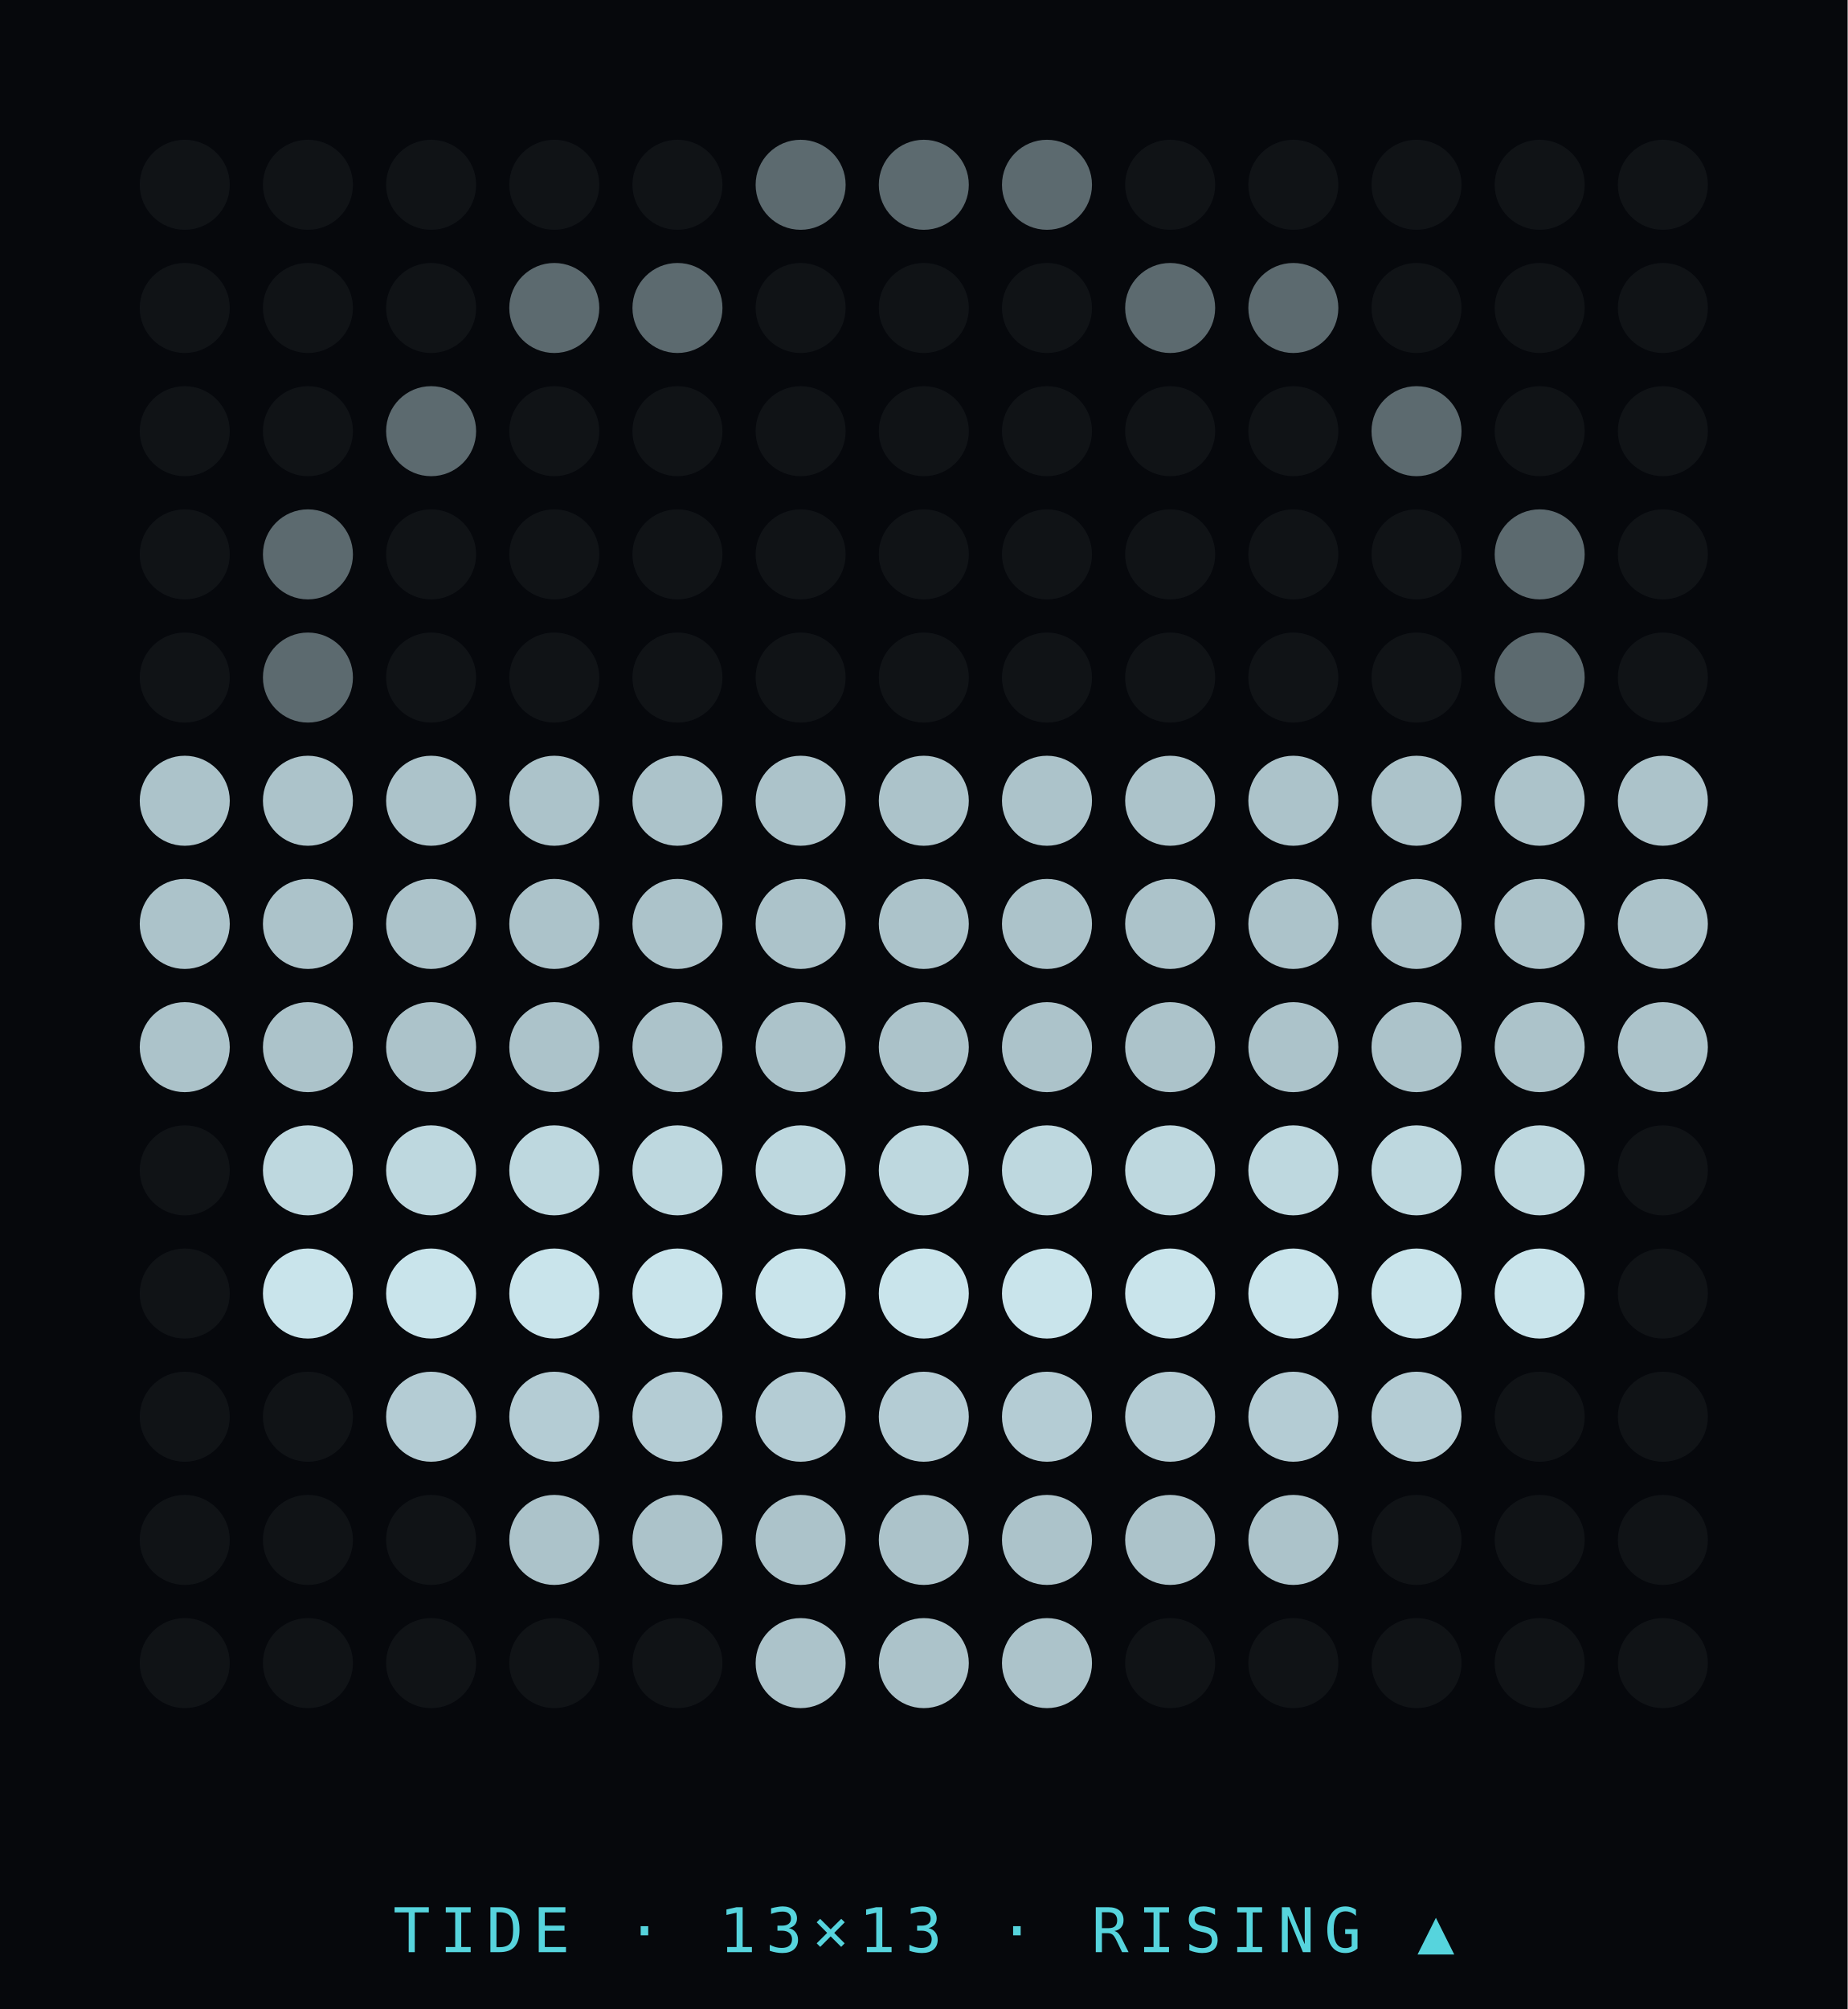
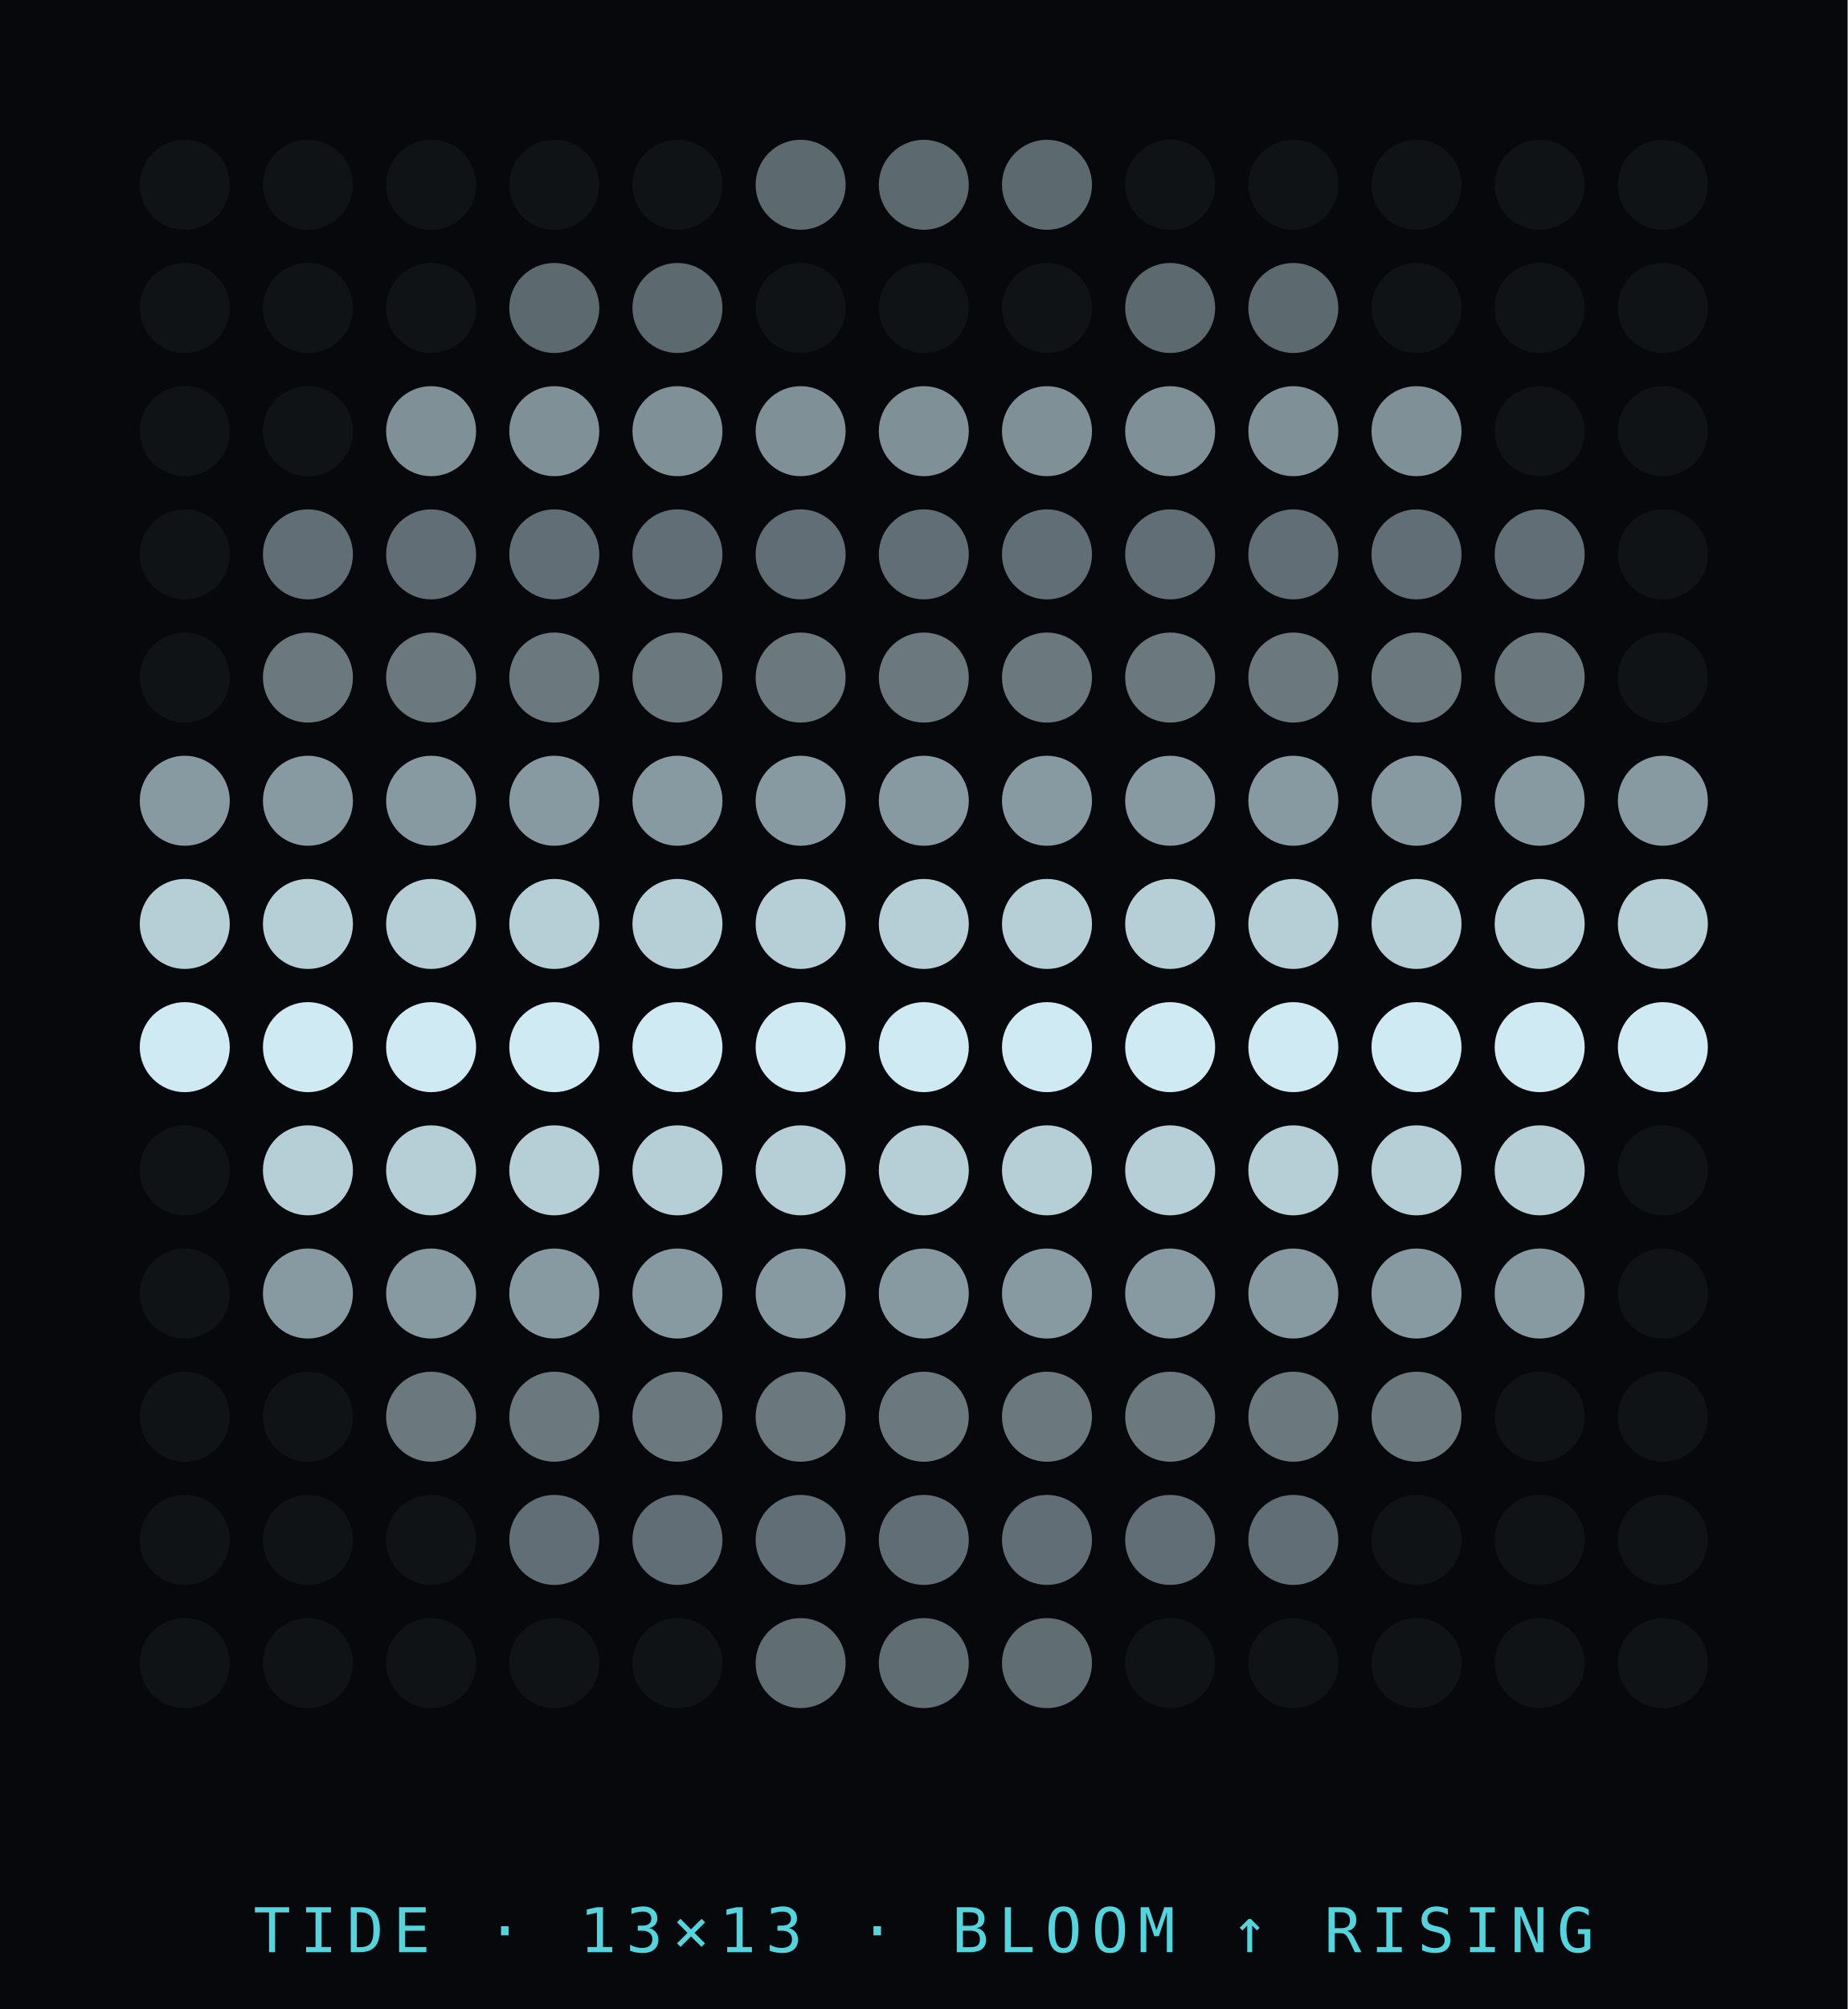
<svg xmlns="http://www.w3.org/2000/svg" width="390" height="424" viewBox="0 0 390 424">
  <rect width="390" height="424" fill="#06080c" />
  <g>
-     <circle cx="39.0" cy="39.0" r="9.5" fill="#cfeaf2" opacity="0.05" />
-     <circle cx="65.0" cy="39.0" r="9.5" fill="#cfeaf2" opacity="0.05" />
-     <circle cx="91.0" cy="39.0" r="9.5" fill="#cfeaf2" opacity="0.05" />
-     <circle cx="117.0" cy="39.0" r="9.5" fill="#cfeaf2" opacity="0.05" />
-     <circle cx="143.0" cy="39.0" r="9.5" fill="#cfeaf2" opacity="0.05" />
+     <circle cx="39.0" cy="39.0" r="9.5" fill="#cfeaf2" opacity="0.050" />
+     <circle cx="65.0" cy="39.0" r="9.5" fill="#cfeaf2" opacity="0.050" />
+     <circle cx="91.0" cy="39.0" r="9.5" fill="#cfeaf2" opacity="0.050" />
+     <circle cx="117.0" cy="39.0" r="9.5" fill="#cfeaf2" opacity="0.050" />
+     <circle cx="143.0" cy="39.0" r="9.5" fill="#cfeaf2" opacity="0.050" />
    <circle cx="169.0" cy="39.0" r="9.5" fill="#cfeaf2" opacity="0.431" />
    <circle cx="195.0" cy="39.0" r="9.5" fill="#cfeaf2" opacity="0.431" />
    <circle cx="221.0" cy="39.0" r="9.5" fill="#cfeaf2" opacity="0.431" />
-     <circle cx="247.0" cy="39.0" r="9.5" fill="#cfeaf2" opacity="0.05" />
-     <circle cx="273.0" cy="39.0" r="9.5" fill="#cfeaf2" opacity="0.05" />
-     <circle cx="299.0" cy="39.0" r="9.5" fill="#cfeaf2" opacity="0.05" />
-     <circle cx="325.0" cy="39.0" r="9.5" fill="#cfeaf2" opacity="0.05" />
-     <circle cx="351.0" cy="39.0" r="9.5" fill="#cfeaf2" opacity="0.05" />
-     <circle cx="39.0" cy="65.0" r="9.5" fill="#cfeaf2" opacity="0.05" />
-     <circle cx="65.0" cy="65.0" r="9.5" fill="#cfeaf2" opacity="0.05" />
-     <circle cx="91.0" cy="65.0" r="9.5" fill="#cfeaf2" opacity="0.05" />
+     <circle cx="247.0" cy="39.0" r="9.5" fill="#cfeaf2" opacity="0.050" />
+     <circle cx="273.0" cy="39.0" r="9.5" fill="#cfeaf2" opacity="0.050" />
+     <circle cx="299.0" cy="39.0" r="9.5" fill="#cfeaf2" opacity="0.050" />
+     <circle cx="325.0" cy="39.0" r="9.5" fill="#cfeaf2" opacity="0.050" />
+     <circle cx="351.0" cy="39.0" r="9.5" fill="#cfeaf2" opacity="0.050" />
+     <circle cx="39.0" cy="65.0" r="9.5" fill="#cfeaf2" opacity="0.050" />
+     <circle cx="65.0" cy="65.0" r="9.5" fill="#cfeaf2" opacity="0.050" />
+     <circle cx="91.0" cy="65.0" r="9.5" fill="#cfeaf2" opacity="0.050" />
    <circle cx="117.0" cy="65.0" r="9.5" fill="#cfeaf2" opacity="0.431" />
    <circle cx="143.0" cy="65.0" r="9.5" fill="#cfeaf2" opacity="0.431" />
-     <circle cx="169.0" cy="65.0" r="9.5" fill="#cfeaf2" opacity="0.05" />
-     <circle cx="195.0" cy="65.0" r="9.5" fill="#cfeaf2" opacity="0.05" />
-     <circle cx="221.0" cy="65.0" r="9.5" fill="#cfeaf2" opacity="0.05" />
+     <circle cx="169.0" cy="65.0" r="9.5" fill="#cfeaf2" opacity="0.050" />
+     <circle cx="195.0" cy="65.0" r="9.5" fill="#cfeaf2" opacity="0.050" />
+     <circle cx="221.0" cy="65.0" r="9.5" fill="#cfeaf2" opacity="0.050" />
    <circle cx="247.0" cy="65.0" r="9.5" fill="#cfeaf2" opacity="0.431" />
    <circle cx="273.0" cy="65.0" r="9.5" fill="#cfeaf2" opacity="0.431" />
-     <circle cx="299.0" cy="65.0" r="9.5" fill="#cfeaf2" opacity="0.05" />
-     <circle cx="325.0" cy="65.0" r="9.5" fill="#cfeaf2" opacity="0.05" />
-     <circle cx="351.0" cy="65.0" r="9.5" fill="#cfeaf2" opacity="0.05" />
-     <circle cx="39.0" cy="91.0" r="9.5" fill="#cfeaf2" opacity="0.05" />
-     <circle cx="65.0" cy="91.0" r="9.5" fill="#cfeaf2" opacity="0.05" />
-     <circle cx="91.0" cy="91.0" r="9.5" fill="#cfeaf2" opacity="0.431" />
-     <circle cx="117.0" cy="91.0" r="9.5" fill="#cfeaf2" opacity="0.05" />
-     <circle cx="143.0" cy="91.0" r="9.5" fill="#cfeaf2" opacity="0.05" />
-     <circle cx="169.0" cy="91.0" r="9.5" fill="#cfeaf2" opacity="0.05" />
-     <circle cx="195.0" cy="91.0" r="9.5" fill="#cfeaf2" opacity="0.05" />
-     <circle cx="221.0" cy="91.0" r="9.5" fill="#cfeaf2" opacity="0.05" />
-     <circle cx="247.0" cy="91.0" r="9.5" fill="#cfeaf2" opacity="0.05" />
-     <circle cx="273.0" cy="91.0" r="9.5" fill="#cfeaf2" opacity="0.05" />
-     <circle cx="299.0" cy="91.0" r="9.5" fill="#cfeaf2" opacity="0.431" />
-     <circle cx="325.0" cy="91.0" r="9.5" fill="#cfeaf2" opacity="0.05" />
-     <circle cx="351.0" cy="91.0" r="9.5" fill="#cfeaf2" opacity="0.05" />
-     <circle cx="39.0" cy="117.0" r="9.5" fill="#cfeaf2" opacity="0.05" />
-     <circle cx="65.0" cy="117.0" r="9.5" fill="#cfeaf2" opacity="0.431" />
-     <circle cx="91.0" cy="117.0" r="9.5" fill="#cfeaf2" opacity="0.05" />
-     <circle cx="117.0" cy="117.0" r="9.5" fill="#cfeaf2" opacity="0.05" />
-     <circle cx="143.0" cy="117.0" r="9.5" fill="#cfeaf2" opacity="0.05" />
-     <circle cx="169.0" cy="117.0" r="9.5" fill="#cfeaf2" opacity="0.05" />
-     <circle cx="195.0" cy="117.0" r="9.5" fill="#cfeaf2" opacity="0.05" />
-     <circle cx="221.0" cy="117.0" r="9.5" fill="#cfeaf2" opacity="0.05" />
-     <circle cx="247.0" cy="117.0" r="9.5" fill="#cfeaf2" opacity="0.05" />
-     <circle cx="273.0" cy="117.0" r="9.5" fill="#cfeaf2" opacity="0.05" />
-     <circle cx="299.0" cy="117.0" r="9.5" fill="#cfeaf2" opacity="0.05" />
-     <circle cx="325.0" cy="117.0" r="9.5" fill="#cfeaf2" opacity="0.431" />
-     <circle cx="351.0" cy="117.0" r="9.5" fill="#cfeaf2" opacity="0.05" />
-     <circle cx="39.0" cy="143.0" r="9.5" fill="#cfeaf2" opacity="0.05" />
-     <circle cx="65.0" cy="143.0" r="9.5" fill="#cfeaf2" opacity="0.431" />
-     <circle cx="91.0" cy="143.0" r="9.5" fill="#cfeaf2" opacity="0.05" />
-     <circle cx="117.0" cy="143.0" r="9.5" fill="#cfeaf2" opacity="0.05" />
-     <circle cx="143.0" cy="143.0" r="9.5" fill="#cfeaf2" opacity="0.05" />
-     <circle cx="169.0" cy="143.0" r="9.5" fill="#cfeaf2" opacity="0.05" />
-     <circle cx="195.0" cy="143.0" r="9.5" fill="#cfeaf2" opacity="0.05" />
-     <circle cx="221.0" cy="143.0" r="9.5" fill="#cfeaf2" opacity="0.05" />
-     <circle cx="247.0" cy="143.0" r="9.5" fill="#cfeaf2" opacity="0.05" />
-     <circle cx="273.0" cy="143.0" r="9.5" fill="#cfeaf2" opacity="0.05" />
-     <circle cx="299.0" cy="143.0" r="9.5" fill="#cfeaf2" opacity="0.05" />
-     <circle cx="325.0" cy="143.0" r="9.5" fill="#cfeaf2" opacity="0.431" />
-     <circle cx="351.0" cy="143.0" r="9.5" fill="#cfeaf2" opacity="0.05" />
-     <circle cx="39.0" cy="169.0" r="9.5" fill="#cfeaf2" opacity="0.827" />
-     <circle cx="65.0" cy="169.0" r="9.5" fill="#cfeaf2" opacity="0.827" />
-     <circle cx="91.0" cy="169.0" r="9.5" fill="#cfeaf2" opacity="0.827" />
-     <circle cx="117.0" cy="169.0" r="9.5" fill="#cfeaf2" opacity="0.827" />
-     <circle cx="143.0" cy="169.0" r="9.5" fill="#cfeaf2" opacity="0.827" />
-     <circle cx="169.0" cy="169.0" r="9.5" fill="#cfeaf2" opacity="0.827" />
-     <circle cx="195.0" cy="169.0" r="9.5" fill="#cfeaf2" opacity="0.827" />
-     <circle cx="221.0" cy="169.0" r="9.5" fill="#cfeaf2" opacity="0.827" />
-     <circle cx="247.0" cy="169.0" r="9.5" fill="#cfeaf2" opacity="0.827" />
-     <circle cx="273.0" cy="169.0" r="9.5" fill="#cfeaf2" opacity="0.827" />
-     <circle cx="299.0" cy="169.0" r="9.5" fill="#cfeaf2" opacity="0.827" />
-     <circle cx="325.0" cy="169.0" r="9.5" fill="#cfeaf2" opacity="0.827" />
-     <circle cx="351.0" cy="169.0" r="9.5" fill="#cfeaf2" opacity="0.827" />
-     <circle cx="39.0" cy="195.0" r="9.5" fill="#cfeaf2" opacity="0.827" />
-     <circle cx="65.0" cy="195.0" r="9.5" fill="#cfeaf2" opacity="0.827" />
-     <circle cx="91.0" cy="195.0" r="9.5" fill="#cfeaf2" opacity="0.827" />
-     <circle cx="117.0" cy="195.0" r="9.5" fill="#cfeaf2" opacity="0.827" />
-     <circle cx="143.0" cy="195.0" r="9.5" fill="#cfeaf2" opacity="0.827" />
-     <circle cx="169.0" cy="195.0" r="9.5" fill="#cfeaf2" opacity="0.827" />
-     <circle cx="195.0" cy="195.0" r="9.5" fill="#cfeaf2" opacity="0.827" />
-     <circle cx="221.0" cy="195.0" r="9.5" fill="#cfeaf2" opacity="0.827" />
-     <circle cx="247.0" cy="195.0" r="9.5" fill="#cfeaf2" opacity="0.827" />
-     <circle cx="273.0" cy="195.0" r="9.5" fill="#cfeaf2" opacity="0.827" />
-     <circle cx="299.0" cy="195.0" r="9.5" fill="#cfeaf2" opacity="0.827" />
-     <circle cx="325.0" cy="195.0" r="9.5" fill="#cfeaf2" opacity="0.827" />
-     <circle cx="351.0" cy="195.0" r="9.5" fill="#cfeaf2" opacity="0.827" />
-     <circle cx="39.0" cy="221.0" r="9.5" fill="#cfeaf2" opacity="0.827" />
-     <circle cx="65.0" cy="221.0" r="9.5" fill="#cfeaf2" opacity="0.827" />
-     <circle cx="91.0" cy="221.0" r="9.5" fill="#cfeaf2" opacity="0.827" />
-     <circle cx="117.0" cy="221.0" r="9.5" fill="#cfeaf2" opacity="0.827" />
-     <circle cx="143.0" cy="221.0" r="9.5" fill="#cfeaf2" opacity="0.827" />
-     <circle cx="169.0" cy="221.0" r="9.5" fill="#cfeaf2" opacity="0.827" />
-     <circle cx="195.0" cy="221.0" r="9.5" fill="#cfeaf2" opacity="0.827" />
-     <circle cx="221.0" cy="221.0" r="9.5" fill="#cfeaf2" opacity="0.827" />
-     <circle cx="247.0" cy="221.0" r="9.5" fill="#cfeaf2" opacity="0.827" />
-     <circle cx="273.0" cy="221.0" r="9.5" fill="#cfeaf2" opacity="0.827" />
-     <circle cx="299.0" cy="221.0" r="9.5" fill="#cfeaf2" opacity="0.827" />
-     <circle cx="325.0" cy="221.0" r="9.5" fill="#cfeaf2" opacity="0.827" />
-     <circle cx="351.0" cy="221.0" r="9.5" fill="#cfeaf2" opacity="0.827" />
-     <circle cx="39.0" cy="247.0" r="9.5" fill="#cfeaf2" opacity="0.05" />
-     <circle cx="65.0" cy="247.0" r="9.5" fill="#cfeaf2" opacity="0.917" />
-     <circle cx="91.0" cy="247.0" r="9.5" fill="#cfeaf2" opacity="0.917" />
-     <circle cx="117.0" cy="247.0" r="9.5" fill="#cfeaf2" opacity="0.917" />
-     <circle cx="143.0" cy="247.0" r="9.5" fill="#cfeaf2" opacity="0.917" />
-     <circle cx="169.0" cy="247.0" r="9.5" fill="#cfeaf2" opacity="0.917" />
-     <circle cx="195.0" cy="247.0" r="9.5" fill="#cfeaf2" opacity="0.917" />
-     <circle cx="221.0" cy="247.0" r="9.5" fill="#cfeaf2" opacity="0.917" />
-     <circle cx="247.0" cy="247.0" r="9.5" fill="#cfeaf2" opacity="0.917" />
-     <circle cx="273.0" cy="247.0" r="9.5" fill="#cfeaf2" opacity="0.917" />
-     <circle cx="299.0" cy="247.0" r="9.5" fill="#cfeaf2" opacity="0.917" />
-     <circle cx="325.0" cy="247.0" r="9.5" fill="#cfeaf2" opacity="0.917" />
-     <circle cx="351.0" cy="247.0" r="9.5" fill="#cfeaf2" opacity="0.05" />
-     <circle cx="39.0" cy="273.0" r="9.5" fill="#cfeaf2" opacity="0.05" />
-     <circle cx="65.0" cy="273.0" r="9.5" fill="#cfeaf2" opacity="0.972" />
-     <circle cx="91.0" cy="273.0" r="9.5" fill="#cfeaf2" opacity="0.972" />
-     <circle cx="117.0" cy="273.0" r="9.5" fill="#cfeaf2" opacity="0.972" />
-     <circle cx="143.0" cy="273.0" r="9.5" fill="#cfeaf2" opacity="0.972" />
-     <circle cx="169.0" cy="273.0" r="9.5" fill="#cfeaf2" opacity="0.972" />
-     <circle cx="195.0" cy="273.0" r="9.5" fill="#cfeaf2" opacity="0.972" />
-     <circle cx="221.0" cy="273.0" r="9.5" fill="#cfeaf2" opacity="0.972" />
-     <circle cx="247.0" cy="273.0" r="9.5" fill="#cfeaf2" opacity="0.972" />
-     <circle cx="273.0" cy="273.0" r="9.5" fill="#cfeaf2" opacity="0.972" />
-     <circle cx="299.0" cy="273.0" r="9.5" fill="#cfeaf2" opacity="0.972" />
-     <circle cx="325.0" cy="273.0" r="9.5" fill="#cfeaf2" opacity="0.972" />
-     <circle cx="351.0" cy="273.0" r="9.5" fill="#cfeaf2" opacity="0.05" />
-     <circle cx="39.0" cy="299.0" r="9.5" fill="#cfeaf2" opacity="0.05" />
-     <circle cx="65.0" cy="299.0" r="9.5" fill="#cfeaf2" opacity="0.05" />
-     <circle cx="91.0" cy="299.0" r="9.5" fill="#cfeaf2" opacity="0.865" />
-     <circle cx="117.0" cy="299.0" r="9.5" fill="#cfeaf2" opacity="0.865" />
-     <circle cx="143.0" cy="299.0" r="9.5" fill="#cfeaf2" opacity="0.865" />
-     <circle cx="169.0" cy="299.0" r="9.5" fill="#cfeaf2" opacity="0.865" />
-     <circle cx="195.0" cy="299.0" r="9.5" fill="#cfeaf2" opacity="0.865" />
-     <circle cx="221.0" cy="299.0" r="9.5" fill="#cfeaf2" opacity="0.865" />
-     <circle cx="247.0" cy="299.0" r="9.5" fill="#cfeaf2" opacity="0.865" />
-     <circle cx="273.0" cy="299.0" r="9.5" fill="#cfeaf2" opacity="0.865" />
-     <circle cx="299.0" cy="299.0" r="9.5" fill="#cfeaf2" opacity="0.865" />
-     <circle cx="325.0" cy="299.0" r="9.5" fill="#cfeaf2" opacity="0.05" />
-     <circle cx="351.0" cy="299.0" r="9.5" fill="#cfeaf2" opacity="0.05" />
-     <circle cx="39.0" cy="325.0" r="9.5" fill="#cfeaf2" opacity="0.05" />
-     <circle cx="65.0" cy="325.0" r="9.5" fill="#cfeaf2" opacity="0.05" />
-     <circle cx="91.0" cy="325.0" r="9.5" fill="#cfeaf2" opacity="0.05" />
-     <circle cx="117.0" cy="325.0" r="9.5" fill="#cfeaf2" opacity="0.827" />
-     <circle cx="143.0" cy="325.0" r="9.5" fill="#cfeaf2" opacity="0.827" />
-     <circle cx="169.0" cy="325.0" r="9.5" fill="#cfeaf2" opacity="0.827" />
-     <circle cx="195.0" cy="325.0" r="9.5" fill="#cfeaf2" opacity="0.827" />
-     <circle cx="221.0" cy="325.0" r="9.5" fill="#cfeaf2" opacity="0.827" />
-     <circle cx="247.0" cy="325.0" r="9.5" fill="#cfeaf2" opacity="0.827" />
-     <circle cx="273.0" cy="325.0" r="9.5" fill="#cfeaf2" opacity="0.827" />
-     <circle cx="299.0" cy="325.0" r="9.5" fill="#cfeaf2" opacity="0.05" />
-     <circle cx="325.0" cy="325.0" r="9.5" fill="#cfeaf2" opacity="0.05" />
-     <circle cx="351.0" cy="325.0" r="9.5" fill="#cfeaf2" opacity="0.05" />
-     <circle cx="39.0" cy="351.0" r="9.5" fill="#cfeaf2" opacity="0.05" />
-     <circle cx="65.0" cy="351.0" r="9.5" fill="#cfeaf2" opacity="0.05" />
-     <circle cx="91.0" cy="351.0" r="9.5" fill="#cfeaf2" opacity="0.05" />
-     <circle cx="117.0" cy="351.0" r="9.5" fill="#cfeaf2" opacity="0.05" />
-     <circle cx="143.0" cy="351.0" r="9.5" fill="#cfeaf2" opacity="0.05" />
-     <circle cx="169.0" cy="351.0" r="9.5" fill="#cfeaf2" opacity="0.827" />
-     <circle cx="195.0" cy="351.0" r="9.5" fill="#cfeaf2" opacity="0.827" />
-     <circle cx="221.0" cy="351.0" r="9.5" fill="#cfeaf2" opacity="0.827" />
-     <circle cx="247.0" cy="351.0" r="9.5" fill="#cfeaf2" opacity="0.05" />
-     <circle cx="273.0" cy="351.0" r="9.5" fill="#cfeaf2" opacity="0.05" />
-     <circle cx="299.0" cy="351.0" r="9.5" fill="#cfeaf2" opacity="0.05" />
-     <circle cx="325.0" cy="351.0" r="9.5" fill="#cfeaf2" opacity="0.05" />
-     <circle cx="351.0" cy="351.0" r="9.5" fill="#cfeaf2" opacity="0.05" />
+     <circle cx="299.0" cy="65.0" r="9.5" fill="#cfeaf2" opacity="0.050" />
+     <circle cx="325.0" cy="65.0" r="9.5" fill="#cfeaf2" opacity="0.050" />
+     <circle cx="351.0" cy="65.0" r="9.5" fill="#cfeaf2" opacity="0.050" />
+     <circle cx="39.0" cy="91.0" r="9.5" fill="#cfeaf2" opacity="0.050" />
+     <circle cx="65.0" cy="91.0" r="9.5" fill="#cfeaf2" opacity="0.050" />
+     <circle cx="91.0" cy="91.0" r="9.5" fill="#cfeaf2" opacity="0.603" />
+     <circle cx="117.0" cy="91.0" r="9.5" fill="#cfeaf2" opacity="0.603" />
+     <circle cx="143.0" cy="91.0" r="9.5" fill="#cfeaf2" opacity="0.603" />
+     <circle cx="169.0" cy="91.0" r="9.5" fill="#cfeaf2" opacity="0.603" />
+     <circle cx="195.0" cy="91.0" r="9.5" fill="#cfeaf2" opacity="0.603" />
+     <circle cx="221.0" cy="91.0" r="9.5" fill="#cfeaf2" opacity="0.603" />
+     <circle cx="247.0" cy="91.0" r="9.5" fill="#cfeaf2" opacity="0.603" />
+     <circle cx="273.0" cy="91.0" r="9.5" fill="#cfeaf2" opacity="0.603" />
+     <circle cx="299.0" cy="91.0" r="9.5" fill="#cfeaf2" opacity="0.603" />
+     <circle cx="325.0" cy="91.0" r="9.5" fill="#cfeaf2" opacity="0.050" />
+     <circle cx="351.0" cy="91.0" r="9.5" fill="#cfeaf2" opacity="0.050" />
+     <circle cx="39.0" cy="117.0" r="9.5" fill="#cfeaf2" opacity="0.050" />
+     <circle cx="65.0" cy="117.0" r="9.5" fill="#cfeaf2" opacity="0.455" />
+     <circle cx="91.0" cy="117.0" r="9.5" fill="#cfeaf2" opacity="0.455" />
+     <circle cx="117.0" cy="117.0" r="9.5" fill="#cfeaf2" opacity="0.455" />
+     <circle cx="143.0" cy="117.0" r="9.5" fill="#cfeaf2" opacity="0.455" />
+     <circle cx="169.0" cy="117.0" r="9.5" fill="#cfeaf2" opacity="0.455" />
+     <circle cx="195.0" cy="117.0" r="9.5" fill="#cfeaf2" opacity="0.455" />
+     <circle cx="221.0" cy="117.0" r="9.5" fill="#cfeaf2" opacity="0.455" />
+     <circle cx="247.0" cy="117.0" r="9.5" fill="#cfeaf2" opacity="0.455" />
+     <circle cx="273.0" cy="117.0" r="9.5" fill="#cfeaf2" opacity="0.455" />
+     <circle cx="299.0" cy="117.0" r="9.5" fill="#cfeaf2" opacity="0.455" />
+     <circle cx="325.0" cy="117.0" r="9.5" fill="#cfeaf2" opacity="0.455" />
+     <circle cx="351.0" cy="117.0" r="9.5" fill="#cfeaf2" opacity="0.050" />
+     <circle cx="39.0" cy="143.0" r="9.5" fill="#cfeaf2" opacity="0.050" />
+     <circle cx="65.0" cy="143.0" r="9.5" fill="#cfeaf2" opacity="0.503" />
+     <circle cx="91.0" cy="143.0" r="9.5" fill="#cfeaf2" opacity="0.503" />
+     <circle cx="117.0" cy="143.0" r="9.5" fill="#cfeaf2" opacity="0.503" />
+     <circle cx="143.0" cy="143.0" r="9.5" fill="#cfeaf2" opacity="0.503" />
+     <circle cx="169.0" cy="143.0" r="9.5" fill="#cfeaf2" opacity="0.503" />
+     <circle cx="195.0" cy="143.0" r="9.5" fill="#cfeaf2" opacity="0.503" />
+     <circle cx="221.0" cy="143.0" r="9.5" fill="#cfeaf2" opacity="0.503" />
+     <circle cx="247.0" cy="143.0" r="9.5" fill="#cfeaf2" opacity="0.503" />
+     <circle cx="273.0" cy="143.0" r="9.5" fill="#cfeaf2" opacity="0.503" />
+     <circle cx="299.0" cy="143.0" r="9.5" fill="#cfeaf2" opacity="0.503" />
+     <circle cx="325.0" cy="143.0" r="9.5" fill="#cfeaf2" opacity="0.503" />
+     <circle cx="351.0" cy="143.0" r="9.5" fill="#cfeaf2" opacity="0.050" />
+     <circle cx="39.0" cy="169.0" r="9.5" fill="#cfeaf2" opacity="0.645" />
+     <circle cx="65.0" cy="169.0" r="9.5" fill="#cfeaf2" opacity="0.645" />
+     <circle cx="91.0" cy="169.0" r="9.5" fill="#cfeaf2" opacity="0.645" />
+     <circle cx="117.0" cy="169.0" r="9.5" fill="#cfeaf2" opacity="0.645" />
+     <circle cx="143.0" cy="169.0" r="9.5" fill="#cfeaf2" opacity="0.645" />
+     <circle cx="169.0" cy="169.0" r="9.5" fill="#cfeaf2" opacity="0.645" />
+     <circle cx="195.0" cy="169.0" r="9.5" fill="#cfeaf2" opacity="0.645" />
+     <circle cx="221.0" cy="169.0" r="9.5" fill="#cfeaf2" opacity="0.645" />
+     <circle cx="247.0" cy="169.0" r="9.5" fill="#cfeaf2" opacity="0.645" />
+     <circle cx="273.0" cy="169.0" r="9.5" fill="#cfeaf2" opacity="0.645" />
+     <circle cx="299.0" cy="169.0" r="9.5" fill="#cfeaf2" opacity="0.645" />
+     <circle cx="325.0" cy="169.0" r="9.5" fill="#cfeaf2" opacity="0.645" />
+     <circle cx="351.0" cy="169.0" r="9.5" fill="#cfeaf2" opacity="0.645" />
+     <circle cx="39.0" cy="195.0" r="9.5" fill="#cfeaf2" opacity="0.872" />
+     <circle cx="65.0" cy="195.0" r="9.5" fill="#cfeaf2" opacity="0.872" />
+     <circle cx="91.0" cy="195.0" r="9.5" fill="#cfeaf2" opacity="0.872" />
+     <circle cx="117.0" cy="195.0" r="9.5" fill="#cfeaf2" opacity="0.872" />
+     <circle cx="143.0" cy="195.0" r="9.5" fill="#cfeaf2" opacity="0.872" />
+     <circle cx="169.0" cy="195.0" r="9.5" fill="#cfeaf2" opacity="0.872" />
+     <circle cx="195.0" cy="195.0" r="9.5" fill="#cfeaf2" opacity="0.872" />
+     <circle cx="221.0" cy="195.0" r="9.5" fill="#cfeaf2" opacity="0.872" />
+     <circle cx="247.0" cy="195.0" r="9.5" fill="#cfeaf2" opacity="0.872" />
+     <circle cx="273.0" cy="195.0" r="9.5" fill="#cfeaf2" opacity="0.872" />
+     <circle cx="299.0" cy="195.0" r="9.5" fill="#cfeaf2" opacity="0.872" />
+     <circle cx="325.0" cy="195.0" r="9.5" fill="#cfeaf2" opacity="0.872" />
+     <circle cx="351.0" cy="195.0" r="9.5" fill="#cfeaf2" opacity="0.872" />
+     <circle cx="39.0" cy="221.0" r="9.5" fill="#cfeaf2" opacity="1.000" />
+     <circle cx="65.0" cy="221.0" r="9.5" fill="#cfeaf2" opacity="1.000" />
+     <circle cx="91.0" cy="221.0" r="9.5" fill="#cfeaf2" opacity="1.000" />
+     <circle cx="117.0" cy="221.0" r="9.5" fill="#cfeaf2" opacity="1.000" />
+     <circle cx="143.0" cy="221.0" r="9.5" fill="#cfeaf2" opacity="1.000" />
+     <circle cx="169.0" cy="221.0" r="9.5" fill="#cfeaf2" opacity="1.000" />
+     <circle cx="195.0" cy="221.0" r="9.5" fill="#cfeaf2" opacity="1.000" />
+     <circle cx="221.0" cy="221.0" r="9.5" fill="#cfeaf2" opacity="1.000" />
+     <circle cx="247.0" cy="221.0" r="9.5" fill="#cfeaf2" opacity="1.000" />
+     <circle cx="273.0" cy="221.0" r="9.5" fill="#cfeaf2" opacity="1.000" />
+     <circle cx="299.0" cy="221.0" r="9.5" fill="#cfeaf2" opacity="1.000" />
+     <circle cx="325.0" cy="221.0" r="9.5" fill="#cfeaf2" opacity="1.000" />
+     <circle cx="351.0" cy="221.0" r="9.5" fill="#cfeaf2" opacity="1.000" />
+     <circle cx="39.0" cy="247.0" r="9.5" fill="#cfeaf2" opacity="0.050" />
+     <circle cx="65.0" cy="247.0" r="9.5" fill="#cfeaf2" opacity="0.872" />
+     <circle cx="91.0" cy="247.0" r="9.5" fill="#cfeaf2" opacity="0.872" />
+     <circle cx="117.0" cy="247.0" r="9.5" fill="#cfeaf2" opacity="0.872" />
+     <circle cx="143.0" cy="247.0" r="9.5" fill="#cfeaf2" opacity="0.872" />
+     <circle cx="169.0" cy="247.0" r="9.5" fill="#cfeaf2" opacity="0.872" />
+     <circle cx="195.0" cy="247.0" r="9.5" fill="#cfeaf2" opacity="0.872" />
+     <circle cx="221.0" cy="247.0" r="9.5" fill="#cfeaf2" opacity="0.872" />
+     <circle cx="247.0" cy="247.0" r="9.5" fill="#cfeaf2" opacity="0.872" />
+     <circle cx="273.0" cy="247.0" r="9.5" fill="#cfeaf2" opacity="0.872" />
+     <circle cx="299.0" cy="247.0" r="9.5" fill="#cfeaf2" opacity="0.872" />
+     <circle cx="325.0" cy="247.0" r="9.5" fill="#cfeaf2" opacity="0.872" />
+     <circle cx="351.0" cy="247.0" r="9.5" fill="#cfeaf2" opacity="0.050" />
+     <circle cx="39.0" cy="273.0" r="9.5" fill="#cfeaf2" opacity="0.050" />
+     <circle cx="65.0" cy="273.0" r="9.5" fill="#cfeaf2" opacity="0.645" />
+     <circle cx="91.0" cy="273.0" r="9.5" fill="#cfeaf2" opacity="0.645" />
+     <circle cx="117.0" cy="273.0" r="9.5" fill="#cfeaf2" opacity="0.645" />
+     <circle cx="143.0" cy="273.0" r="9.5" fill="#cfeaf2" opacity="0.645" />
+     <circle cx="169.0" cy="273.0" r="9.5" fill="#cfeaf2" opacity="0.645" />
+     <circle cx="195.0" cy="273.0" r="9.5" fill="#cfeaf2" opacity="0.645" />
+     <circle cx="221.0" cy="273.0" r="9.5" fill="#cfeaf2" opacity="0.645" />
+     <circle cx="247.0" cy="273.0" r="9.5" fill="#cfeaf2" opacity="0.645" />
+     <circle cx="273.0" cy="273.0" r="9.5" fill="#cfeaf2" opacity="0.645" />
+     <circle cx="299.0" cy="273.0" r="9.5" fill="#cfeaf2" opacity="0.645" />
+     <circle cx="325.0" cy="273.0" r="9.5" fill="#cfeaf2" opacity="0.645" />
+     <circle cx="351.0" cy="273.0" r="9.5" fill="#cfeaf2" opacity="0.050" />
+     <circle cx="39.0" cy="299.0" r="9.5" fill="#cfeaf2" opacity="0.050" />
+     <circle cx="65.0" cy="299.0" r="9.5" fill="#cfeaf2" opacity="0.050" />
+     <circle cx="91.0" cy="299.0" r="9.5" fill="#cfeaf2" opacity="0.503" />
+     <circle cx="117.0" cy="299.0" r="9.5" fill="#cfeaf2" opacity="0.503" />
+     <circle cx="143.0" cy="299.0" r="9.5" fill="#cfeaf2" opacity="0.503" />
+     <circle cx="169.0" cy="299.0" r="9.5" fill="#cfeaf2" opacity="0.503" />
+     <circle cx="195.0" cy="299.0" r="9.5" fill="#cfeaf2" opacity="0.503" />
+     <circle cx="221.0" cy="299.0" r="9.5" fill="#cfeaf2" opacity="0.503" />
+     <circle cx="247.0" cy="299.0" r="9.5" fill="#cfeaf2" opacity="0.503" />
+     <circle cx="273.0" cy="299.0" r="9.5" fill="#cfeaf2" opacity="0.503" />
+     <circle cx="299.0" cy="299.0" r="9.5" fill="#cfeaf2" opacity="0.503" />
+     <circle cx="325.0" cy="299.0" r="9.5" fill="#cfeaf2" opacity="0.050" />
+     <circle cx="351.0" cy="299.0" r="9.5" fill="#cfeaf2" opacity="0.050" />
+     <circle cx="39.0" cy="325.0" r="9.5" fill="#cfeaf2" opacity="0.050" />
+     <circle cx="65.0" cy="325.0" r="9.5" fill="#cfeaf2" opacity="0.050" />
+     <circle cx="91.0" cy="325.0" r="9.5" fill="#cfeaf2" opacity="0.050" />
+     <circle cx="117.0" cy="325.0" r="9.5" fill="#cfeaf2" opacity="0.455" />
+     <circle cx="143.0" cy="325.0" r="9.5" fill="#cfeaf2" opacity="0.455" />
+     <circle cx="169.0" cy="325.0" r="9.5" fill="#cfeaf2" opacity="0.455" />
+     <circle cx="195.0" cy="325.0" r="9.5" fill="#cfeaf2" opacity="0.455" />
+     <circle cx="221.0" cy="325.0" r="9.5" fill="#cfeaf2" opacity="0.455" />
+     <circle cx="247.0" cy="325.0" r="9.5" fill="#cfeaf2" opacity="0.455" />
+     <circle cx="273.0" cy="325.0" r="9.5" fill="#cfeaf2" opacity="0.455" />
+     <circle cx="299.0" cy="325.0" r="9.5" fill="#cfeaf2" opacity="0.050" />
+     <circle cx="325.0" cy="325.0" r="9.5" fill="#cfeaf2" opacity="0.050" />
+     <circle cx="351.0" cy="325.0" r="9.5" fill="#cfeaf2" opacity="0.050" />
+     <circle cx="39.0" cy="351.0" r="9.5" fill="#cfeaf2" opacity="0.050" />
+     <circle cx="65.0" cy="351.0" r="9.5" fill="#cfeaf2" opacity="0.050" />
+     <circle cx="91.0" cy="351.0" r="9.5" fill="#cfeaf2" opacity="0.050" />
+     <circle cx="117.0" cy="351.0" r="9.5" fill="#cfeaf2" opacity="0.050" />
+     <circle cx="143.0" cy="351.0" r="9.5" fill="#cfeaf2" opacity="0.050" />
+     <circle cx="169.0" cy="351.0" r="9.5" fill="#cfeaf2" opacity="0.448" />
+     <circle cx="195.0" cy="351.0" r="9.5" fill="#cfeaf2" opacity="0.448" />
+     <circle cx="221.0" cy="351.0" r="9.5" fill="#cfeaf2" opacity="0.448" />
+     <circle cx="247.0" cy="351.0" r="9.5" fill="#cfeaf2" opacity="0.050" />
+     <circle cx="273.0" cy="351.0" r="9.5" fill="#cfeaf2" opacity="0.050" />
+     <circle cx="299.0" cy="351.0" r="9.5" fill="#cfeaf2" opacity="0.050" />
+     <circle cx="325.0" cy="351.0" r="9.5" fill="#cfeaf2" opacity="0.050" />
+     <circle cx="351.0" cy="351.0" r="9.5" fill="#cfeaf2" opacity="0.050" />
  </g>
-   <text x="195.0" y="412" fill="#56d4dd" font-family="ui-monospace,Menlo,monospace" font-size="13" letter-spacing="2" text-anchor="middle">TIDE · 13×13 · RISING ▲</text>
+   <text x="195.0" y="412" fill="#56d4dd" font-family="ui-monospace,Menlo,monospace" font-size="13" letter-spacing="2" text-anchor="middle">TIDE · 13×13 · BLOOM ↑ RISING</text>
</svg>
